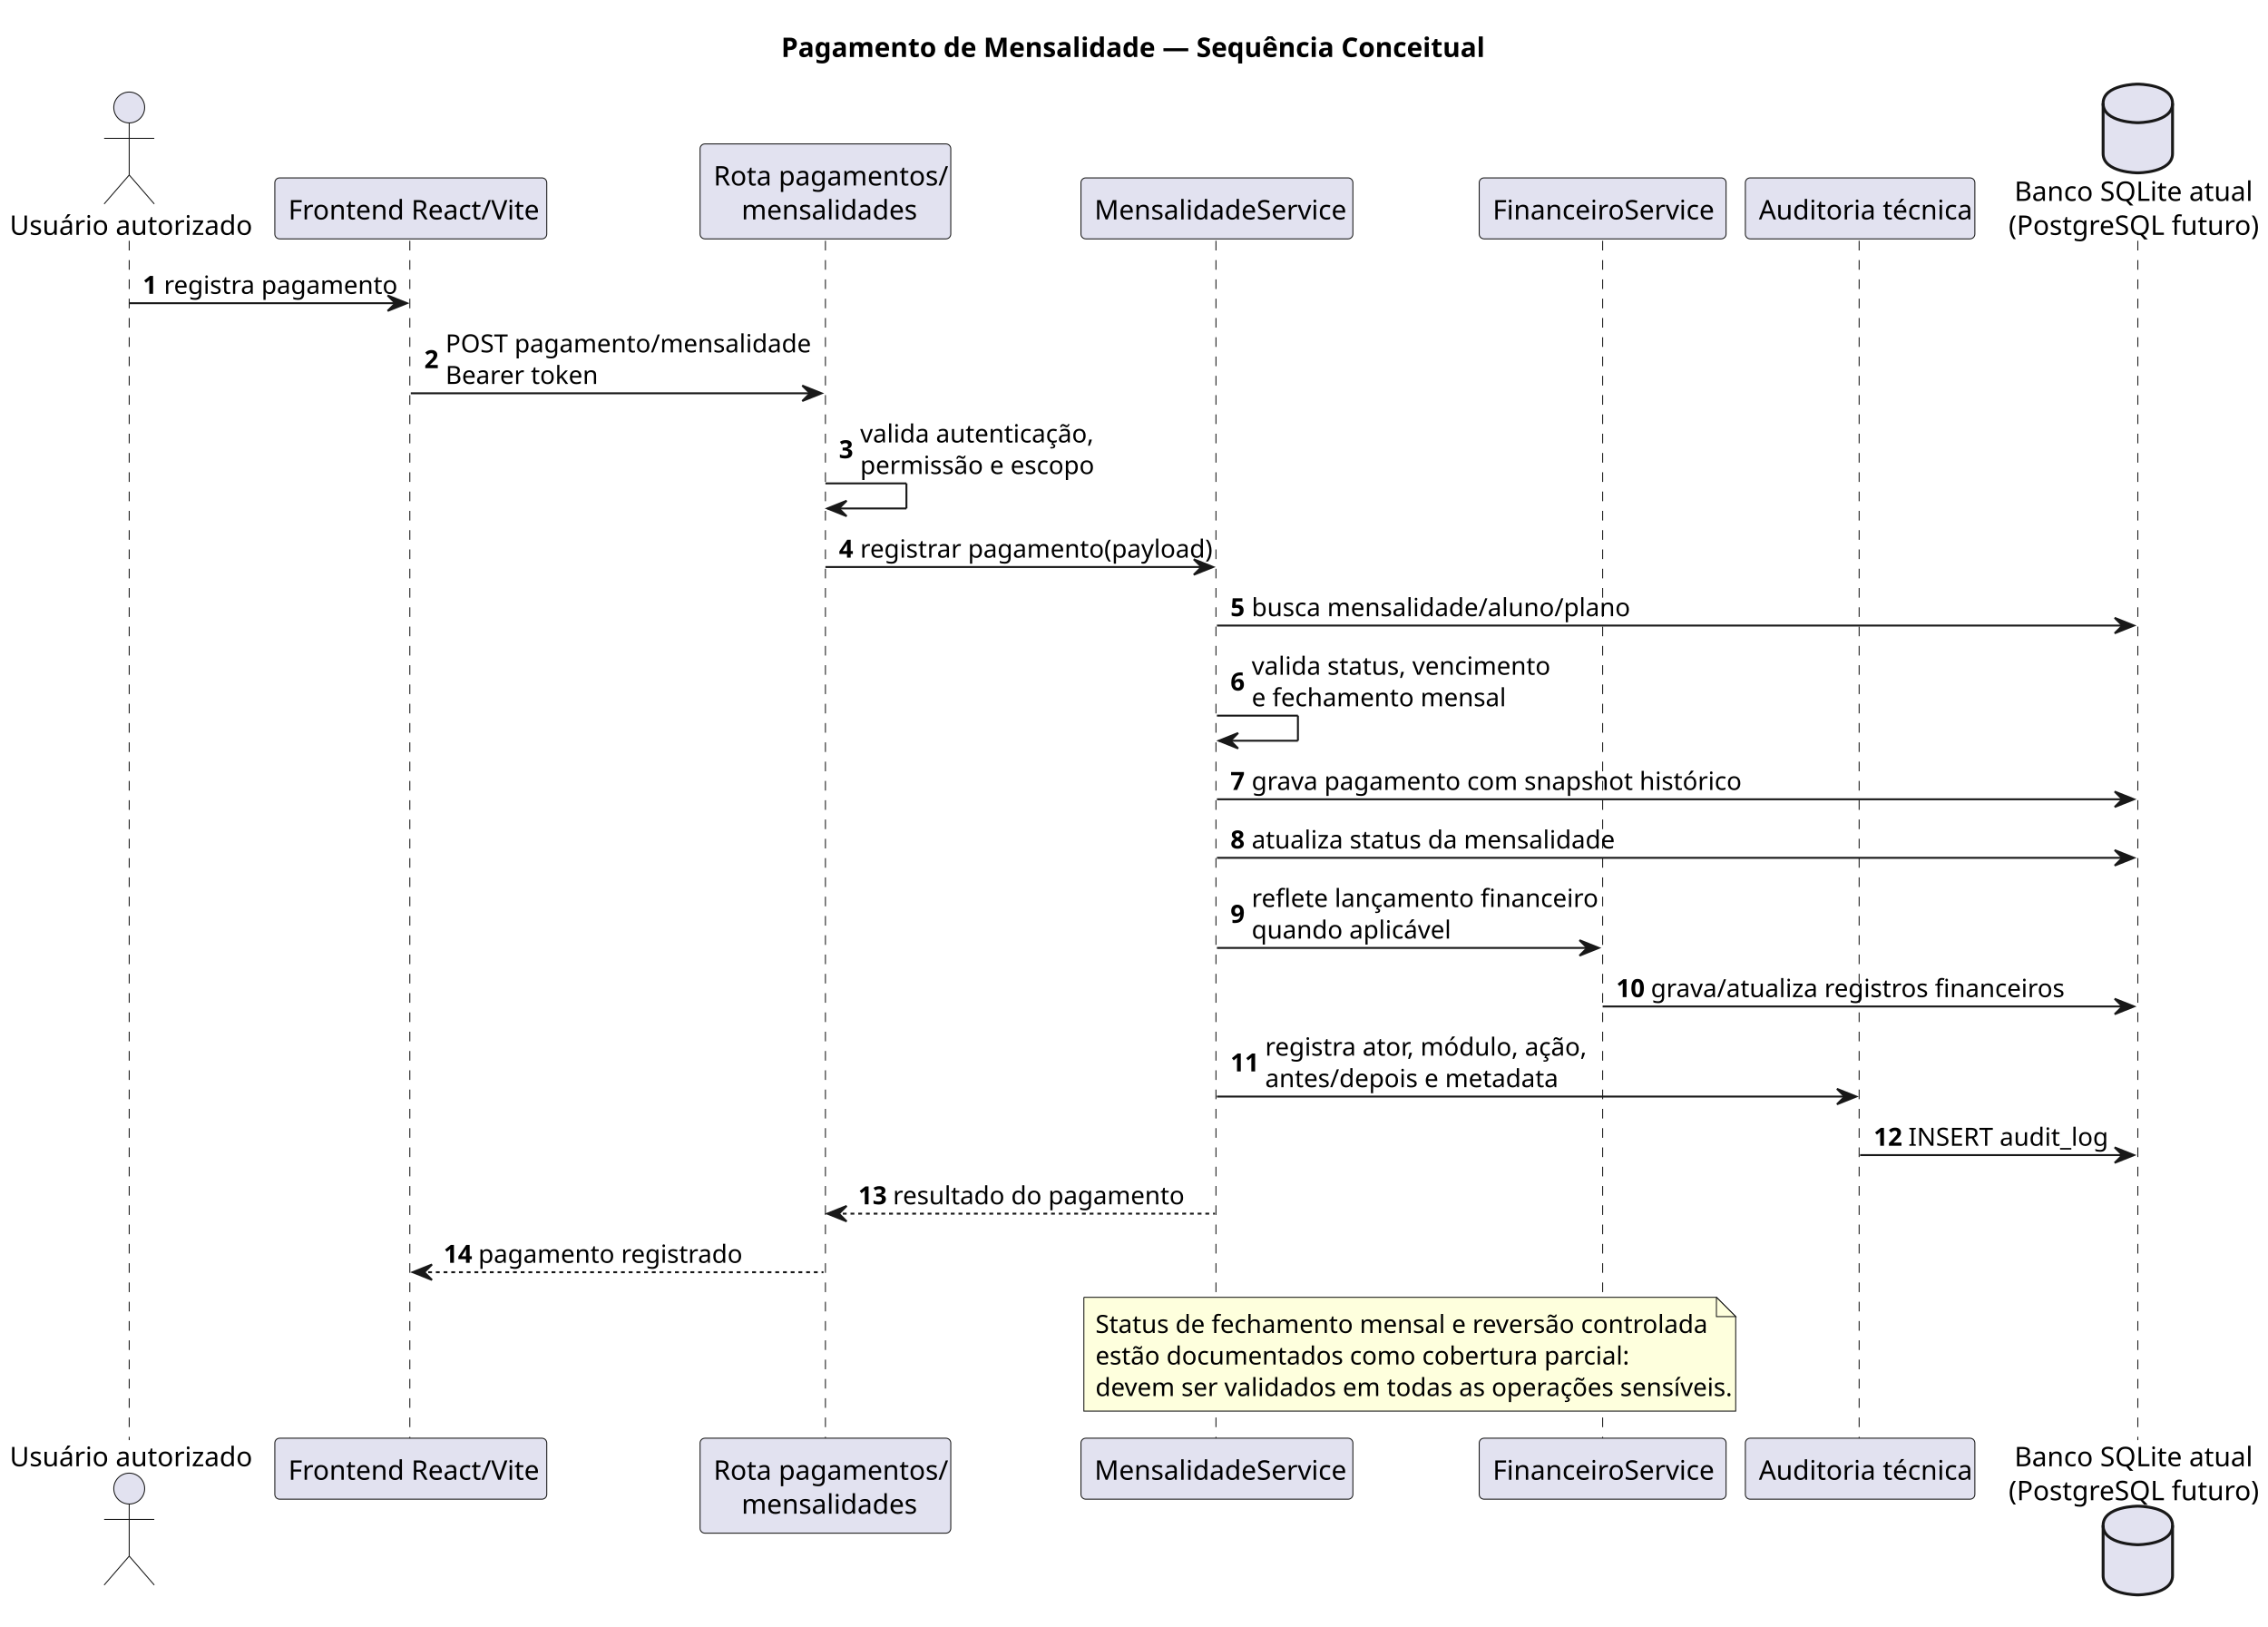
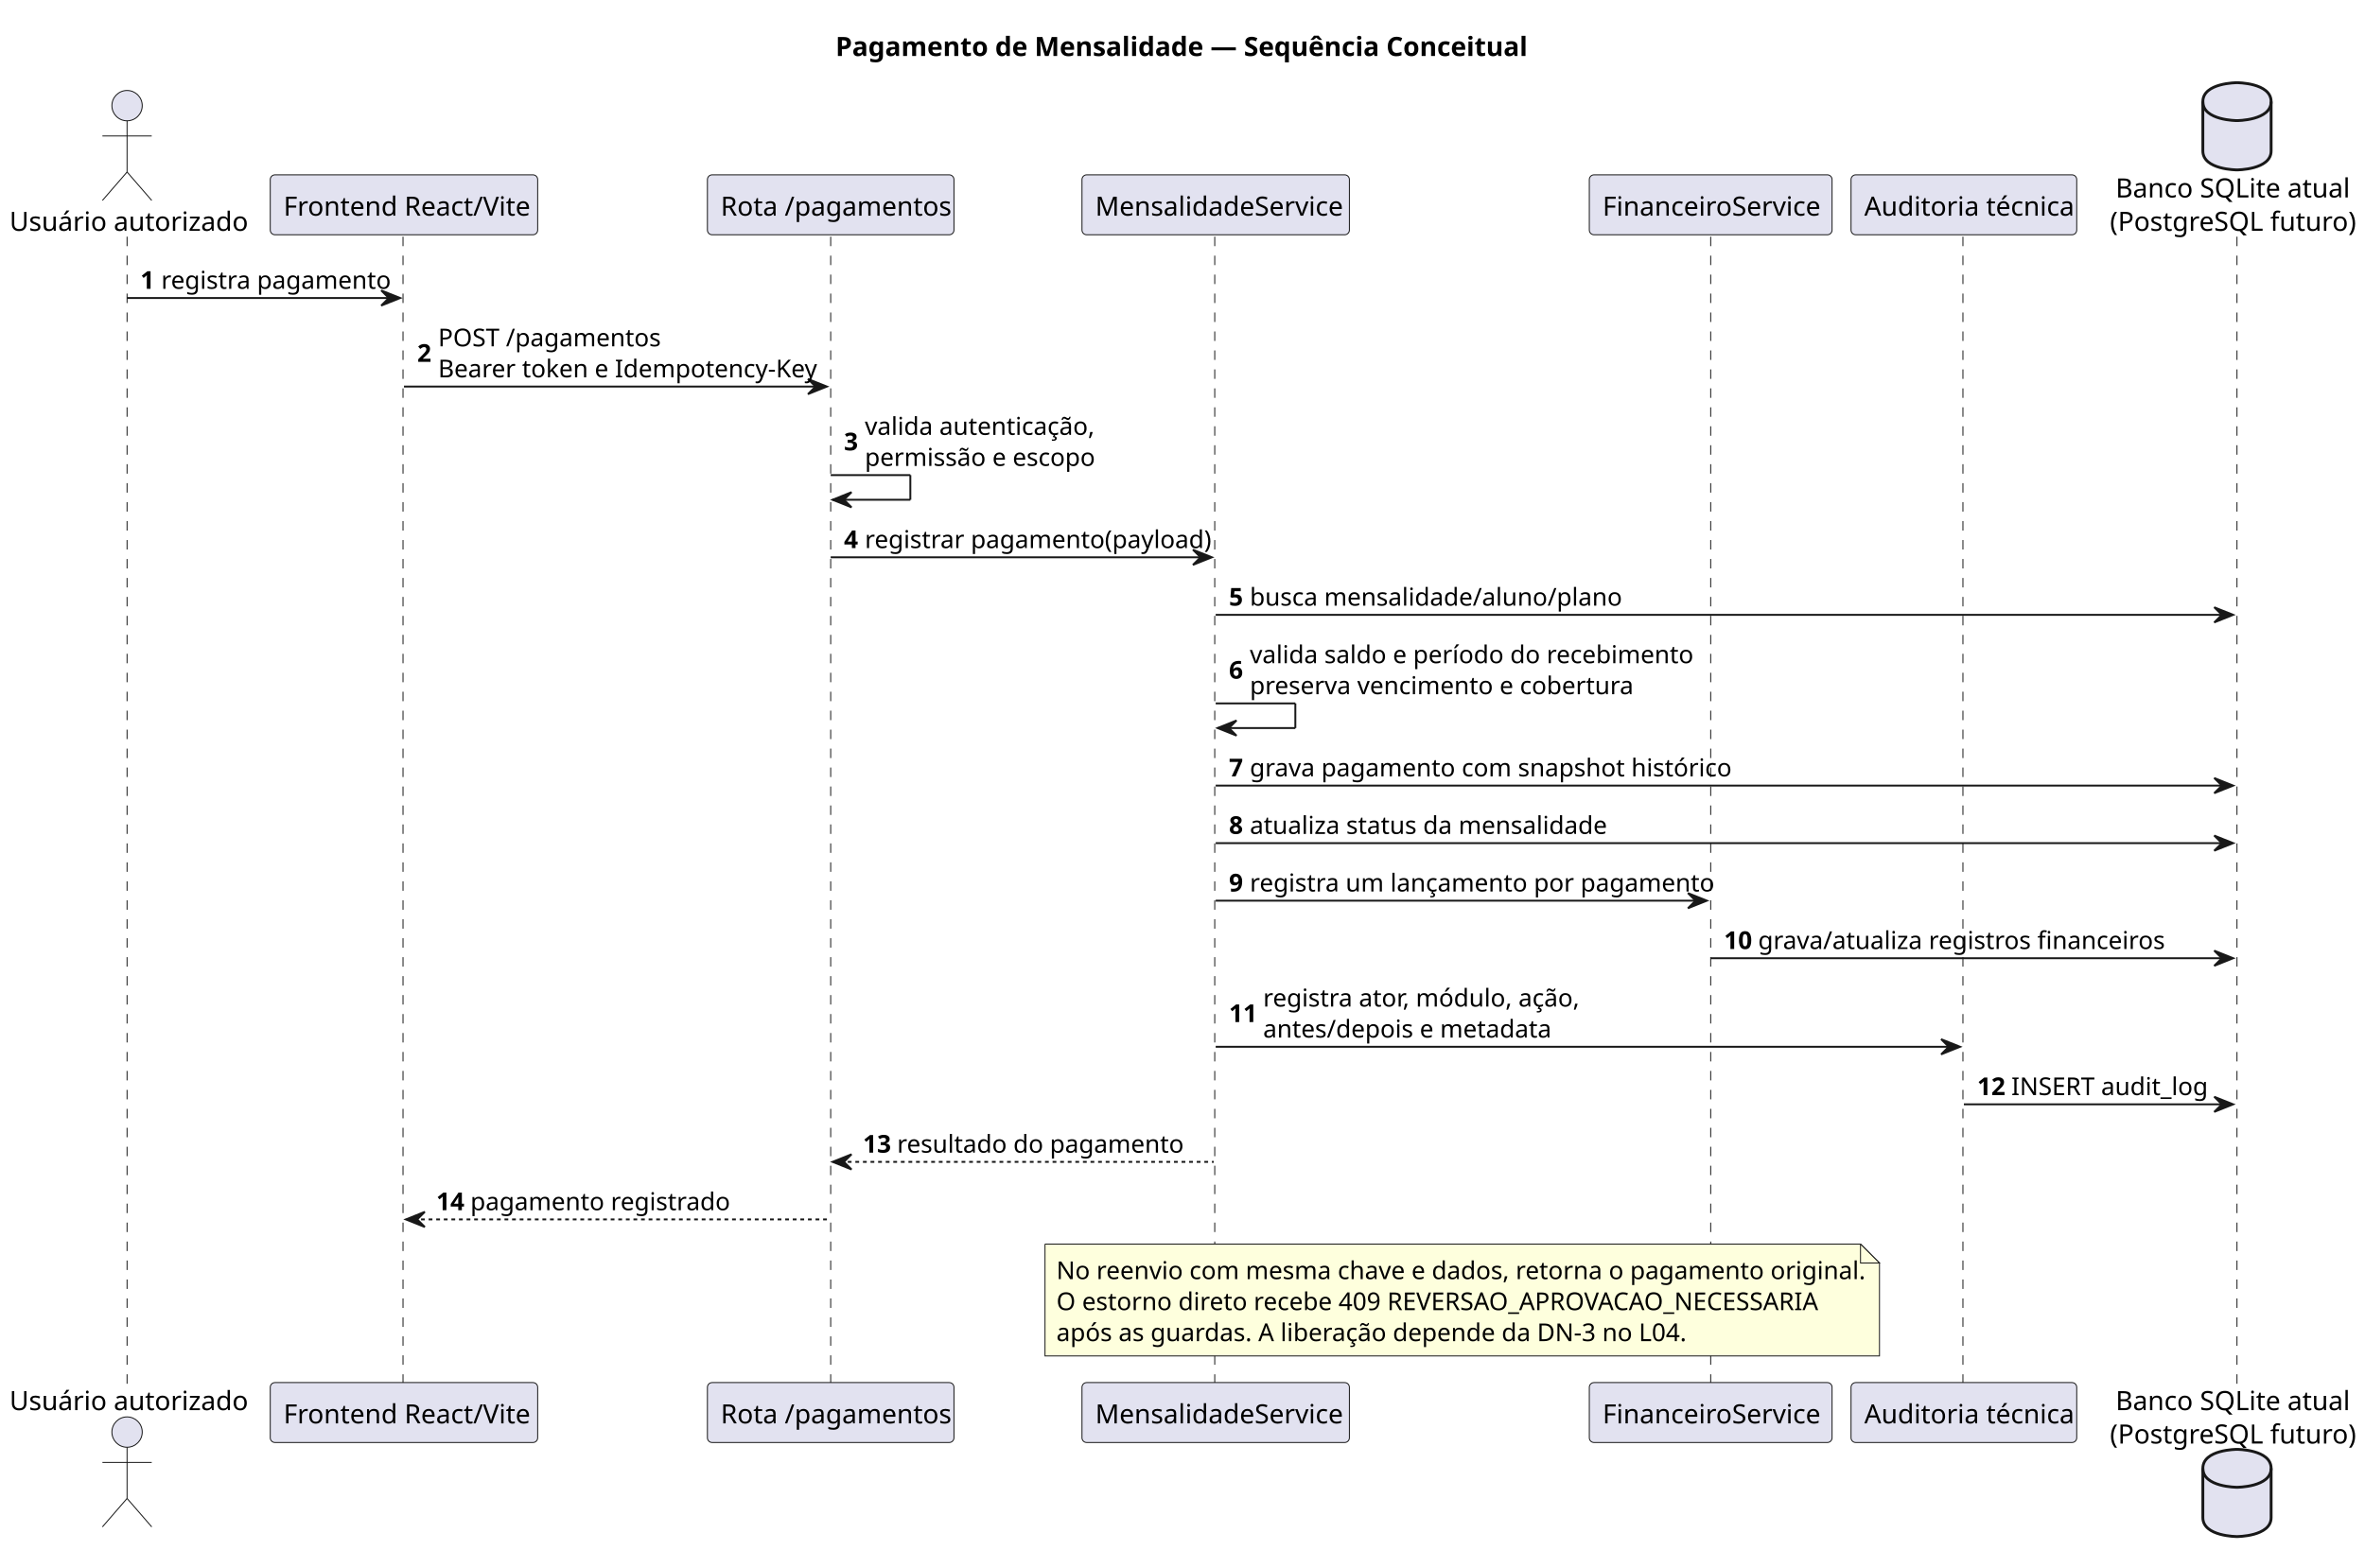
- <svg xmlns="http://www.w3.org/2000/svg" contentStyleType="text/css" height="843px" preserveAspectRatio="none" style="width:1176px;height:843px;background:#FFFFFF;" version="1.1" viewBox="0 0 1176 843" width="1176px" zoomAndPan="magnify">
+ <svg xmlns="http://www.w3.org/2000/svg" contentStyleType="text/css" height="827px" preserveAspectRatio="none" style="width:1247px;height:827px;background:#FFFFFF;" version="1.1" viewBox="0 0 1247 827" width="1247px" zoomAndPan="magnify">
  <defs />
  <g>
-     <text fill="#000000" font-family="sans-serif" font-size="14" font-weight="bold" lengthAdjust="spacing" textLength="369.438" x="405.031" y="29.533">Pagamento de Mensalidade — Sequência Conceitual</text>
-     <line style="stroke:#181818;stroke-width:0.5;stroke-dasharray:5.0,5.0;" x1="67" x2="67" y1="124.828" y2="746.562" />
-     <line style="stroke:#181818;stroke-width:0.5;stroke-dasharray:5.0,5.0;" x1="212.5" x2="212.5" y1="124.828" y2="746.562" />
-     <line style="stroke:#181818;stroke-width:0.5;stroke-dasharray:5.0,5.0;" x1="428" x2="428" y1="124.828" y2="746.562" />
-     <line style="stroke:#181818;stroke-width:0.5;stroke-dasharray:5.0,5.0;" x1="630.5" x2="630.5" y1="124.828" y2="746.562" />
-     <line style="stroke:#181818;stroke-width:0.5;stroke-dasharray:5.0,5.0;" x1="831" x2="831" y1="124.828" y2="746.562" />
-     <line style="stroke:#181818;stroke-width:0.5;stroke-dasharray:5.0,5.0;" x1="964" x2="964" y1="124.828" y2="746.562" />
-     <line style="stroke:#181818;stroke-width:0.5;stroke-dasharray:5.0,5.0;" x1="1108.5" x2="1108.5" y1="124.828" y2="746.562" />
+     <text fill="#000000" font-family="sans-serif" font-size="14" font-weight="bold" lengthAdjust="spacing" textLength="369.438" x="440.531" y="29.533">Pagamento de Mensalidade — Sequência Conceitual</text>
+     <line style="stroke:#181818;stroke-width:0.5;stroke-dasharray:5.0,5.0;" x1="67" x2="67" y1="124.828" y2="730.211" />
+     <line style="stroke:#181818;stroke-width:0.5;stroke-dasharray:5.0,5.0;" x1="212.5" x2="212.5" y1="124.828" y2="730.211" />
+     <line style="stroke:#181818;stroke-width:0.5;stroke-dasharray:5.0,5.0;" x1="438" x2="438" y1="124.828" y2="730.211" />
+     <line style="stroke:#181818;stroke-width:0.5;stroke-dasharray:5.0,5.0;" x1="640.5" x2="640.5" y1="124.828" y2="730.211" />
+     <line style="stroke:#181818;stroke-width:0.5;stroke-dasharray:5.0,5.0;" x1="902" x2="902" y1="124.828" y2="730.211" />
+     <line style="stroke:#181818;stroke-width:0.5;stroke-dasharray:5.0,5.0;" x1="1035" x2="1035" y1="124.828" y2="730.211" />
+     <line style="stroke:#181818;stroke-width:0.5;stroke-dasharray:5.0,5.0;" x1="1179.5" x2="1179.5" y1="124.828" y2="730.211" />
    <text fill="#000000" font-family="sans-serif" font-size="14" lengthAdjust="spacing" textLength="118" x="5" y="121.752">Usuário autorizado</text>
    <ellipse cx="67" cy="55.719" fill="#E2E2F0" rx="8" ry="8" style="stroke:#181818;stroke-width:0.5;" />
    <path d="M67,63.719 L67,90.719 M54,71.719 L80,71.719 M67,90.719 L54,105.719 M67,90.719 L80,105.719 " fill="none" style="stroke:#181818;stroke-width:0.5;" />
-     <text fill="#000000" font-family="sans-serif" font-size="14" lengthAdjust="spacing" textLength="118" x="5" y="760.096">Usuário autorizado</text>
-     <ellipse cx="67" cy="771.672" fill="#E2E2F0" rx="8" ry="8" style="stroke:#181818;stroke-width:0.5;" />
-     <path d="M67,779.672 L67,806.672 M54,787.672 L80,787.672 M67,806.672 L54,821.672 M67,806.672 L80,821.672 " fill="none" style="stroke:#181818;stroke-width:0.5;" />
+     <text fill="#000000" font-family="sans-serif" font-size="14" lengthAdjust="spacing" textLength="118" x="5" y="743.744">Usuário autorizado</text>
+     <ellipse cx="67" cy="755.32" fill="#E2E2F0" rx="8" ry="8" style="stroke:#181818;stroke-width:0.5;" />
+     <path d="M67,763.32 L67,790.32 M54,771.32 L80,771.32 M67,790.32 L54,805.32 M67,790.32 L80,805.32 " fill="none" style="stroke:#181818;stroke-width:0.5;" />
    <rect fill="#E2E2F0" height="31.609" rx="2.5" ry="2.5" style="stroke:#181818;stroke-width:0.5;" width="141" x="142.5" y="92.219" />
    <text fill="#000000" font-family="sans-serif" font-size="14" lengthAdjust="spacing" textLength="127" x="149.5" y="113.752">Frontend React/Vite</text>
-     <rect fill="#E2E2F0" height="31.609" rx="2.5" ry="2.5" style="stroke:#181818;stroke-width:0.5;" width="141" x="142.5" y="745.562" />
-     <text fill="#000000" font-family="sans-serif" font-size="14" lengthAdjust="spacing" textLength="127" x="149.5" y="767.096">Frontend React/Vite</text>
-     <rect fill="#E2E2F0" height="49.219" rx="2.5" ry="2.5" style="stroke:#181818;stroke-width:0.5;" width="130" x="363" y="74.609" />
-     <text fill="#000000" font-family="sans-serif" font-size="14" lengthAdjust="spacing" textLength="116" x="370" y="96.143">Rota pagamentos/</text>
-     <text fill="#000000" font-family="sans-serif" font-size="14" lengthAdjust="spacing" textLength="87" x="384.5" y="113.752">mensalidades</text>
-     <rect fill="#E2E2F0" height="49.219" rx="2.5" ry="2.5" style="stroke:#181818;stroke-width:0.5;" width="130" x="363" y="745.562" />
-     <text fill="#000000" font-family="sans-serif" font-size="14" lengthAdjust="spacing" textLength="116" x="370" y="767.096">Rota pagamentos/</text>
-     <text fill="#000000" font-family="sans-serif" font-size="14" lengthAdjust="spacing" textLength="87" x="384.5" y="784.705">mensalidades</text>
-     <rect fill="#E2E2F0" height="31.609" rx="2.5" ry="2.5" style="stroke:#181818;stroke-width:0.5;" width="141" x="560.5" y="92.219" />
-     <text fill="#000000" font-family="sans-serif" font-size="14" lengthAdjust="spacing" textLength="127" x="567.5" y="113.752">MensalidadeService</text>
-     <rect fill="#E2E2F0" height="31.609" rx="2.5" ry="2.5" style="stroke:#181818;stroke-width:0.5;" width="141" x="560.5" y="745.562" />
-     <text fill="#000000" font-family="sans-serif" font-size="14" lengthAdjust="spacing" textLength="127" x="567.5" y="767.096">MensalidadeService</text>
-     <rect fill="#E2E2F0" height="31.609" rx="2.5" ry="2.5" style="stroke:#181818;stroke-width:0.5;" width="128" x="767" y="92.219" />
-     <text fill="#000000" font-family="sans-serif" font-size="14" lengthAdjust="spacing" textLength="114" x="774" y="113.752">FinanceiroService</text>
-     <rect fill="#E2E2F0" height="31.609" rx="2.5" ry="2.5" style="stroke:#181818;stroke-width:0.5;" width="128" x="767" y="745.562" />
-     <text fill="#000000" font-family="sans-serif" font-size="14" lengthAdjust="spacing" textLength="114" x="774" y="767.096">FinanceiroService</text>
-     <rect fill="#E2E2F0" height="31.609" rx="2.5" ry="2.5" style="stroke:#181818;stroke-width:0.5;" width="119" x="905" y="92.219" />
-     <text fill="#000000" font-family="sans-serif" font-size="14" lengthAdjust="spacing" textLength="105" x="912" y="113.752">Auditoria técnica</text>
-     <rect fill="#E2E2F0" height="31.609" rx="2.5" ry="2.5" style="stroke:#181818;stroke-width:0.5;" width="119" x="905" y="745.562" />
-     <text fill="#000000" font-family="sans-serif" font-size="14" lengthAdjust="spacing" textLength="105" x="912" y="767.096">Auditoria técnica</text>
-     <text fill="#000000" font-family="sans-serif" font-size="14" lengthAdjust="spacing" textLength="122" x="1044.5" y="104.143">Banco SQLite atual</text>
-     <text fill="#000000" font-family="sans-serif" font-size="14" lengthAdjust="spacing" textLength="128" x="1041.5" y="121.752">(PostgreSQL futuro)</text>
-     <path d="M1090.5,53.609 C1090.5,43.609 1108.5,43.609 1108.5,43.609 C1108.5,43.609 1126.5,43.609 1126.5,53.609 L1126.5,79.609 C1126.5,89.609 1108.5,89.609 1108.5,89.609 C1108.5,89.609 1090.5,89.609 1090.5,79.609 L1090.5,53.609 " fill="#E2E2F0" style="stroke:#181818;stroke-width:1.5;" />
-     <path d="M1090.5,53.609 C1090.5,63.609 1108.5,63.609 1108.5,63.609 C1108.5,63.609 1126.5,63.609 1126.5,53.609 " fill="none" style="stroke:#181818;stroke-width:1.5;" />
-     <text fill="#000000" font-family="sans-serif" font-size="14" lengthAdjust="spacing" textLength="122" x="1044.5" y="760.096">Banco SQLite atual</text>
-     <text fill="#000000" font-family="sans-serif" font-size="14" lengthAdjust="spacing" textLength="128" x="1041.5" y="777.705">(PostgreSQL futuro)</text>
-     <path d="M1090.5,790.781 C1090.5,780.781 1108.5,780.781 1108.5,780.781 C1108.5,780.781 1126.5,780.781 1126.5,790.781 L1126.5,816.781 C1126.5,826.781 1108.5,826.781 1108.5,826.781 C1108.5,826.781 1090.5,826.781 1090.5,816.781 L1090.5,790.781 " fill="#E2E2F0" style="stroke:#181818;stroke-width:1.5;" />
-     <path d="M1090.5,790.781 C1090.5,800.781 1108.5,800.781 1108.5,800.781 C1108.5,800.781 1126.5,800.781 1126.5,790.781 " fill="none" style="stroke:#181818;stroke-width:1.5;" />
+     <rect fill="#E2E2F0" height="31.609" rx="2.5" ry="2.5" style="stroke:#181818;stroke-width:0.5;" width="141" x="142.5" y="729.211" />
+     <text fill="#000000" font-family="sans-serif" font-size="14" lengthAdjust="spacing" textLength="127" x="149.5" y="750.744">Frontend React/Vite</text>
+     <rect fill="#E2E2F0" height="31.609" rx="2.5" ry="2.5" style="stroke:#181818;stroke-width:0.5;" width="130" x="373" y="92.219" />
+     <text fill="#000000" font-family="sans-serif" font-size="14" lengthAdjust="spacing" textLength="116" x="380" y="113.752">Rota /pagamentos</text>
+     <rect fill="#E2E2F0" height="31.609" rx="2.5" ry="2.5" style="stroke:#181818;stroke-width:0.5;" width="130" x="373" y="729.211" />
+     <text fill="#000000" font-family="sans-serif" font-size="14" lengthAdjust="spacing" textLength="116" x="380" y="750.744">Rota /pagamentos</text>
+     <rect fill="#E2E2F0" height="31.609" rx="2.5" ry="2.5" style="stroke:#181818;stroke-width:0.5;" width="141" x="570.5" y="92.219" />
+     <text fill="#000000" font-family="sans-serif" font-size="14" lengthAdjust="spacing" textLength="127" x="577.5" y="113.752">MensalidadeService</text>
+     <rect fill="#E2E2F0" height="31.609" rx="2.5" ry="2.5" style="stroke:#181818;stroke-width:0.5;" width="141" x="570.5" y="729.211" />
+     <text fill="#000000" font-family="sans-serif" font-size="14" lengthAdjust="spacing" textLength="127" x="577.5" y="750.744">MensalidadeService</text>
+     <rect fill="#E2E2F0" height="31.609" rx="2.5" ry="2.5" style="stroke:#181818;stroke-width:0.5;" width="128" x="838" y="92.219" />
+     <text fill="#000000" font-family="sans-serif" font-size="14" lengthAdjust="spacing" textLength="114" x="845" y="113.752">FinanceiroService</text>
+     <rect fill="#E2E2F0" height="31.609" rx="2.5" ry="2.5" style="stroke:#181818;stroke-width:0.5;" width="128" x="838" y="729.211" />
+     <text fill="#000000" font-family="sans-serif" font-size="14" lengthAdjust="spacing" textLength="114" x="845" y="750.744">FinanceiroService</text>
+     <rect fill="#E2E2F0" height="31.609" rx="2.5" ry="2.5" style="stroke:#181818;stroke-width:0.5;" width="119" x="976" y="92.219" />
+     <text fill="#000000" font-family="sans-serif" font-size="14" lengthAdjust="spacing" textLength="105" x="983" y="113.752">Auditoria técnica</text>
+     <rect fill="#E2E2F0" height="31.609" rx="2.5" ry="2.5" style="stroke:#181818;stroke-width:0.5;" width="119" x="976" y="729.211" />
+     <text fill="#000000" font-family="sans-serif" font-size="14" lengthAdjust="spacing" textLength="105" x="983" y="750.744">Auditoria técnica</text>
+     <text fill="#000000" font-family="sans-serif" font-size="14" lengthAdjust="spacing" textLength="122" x="1115.5" y="104.143">Banco SQLite atual</text>
+     <text fill="#000000" font-family="sans-serif" font-size="14" lengthAdjust="spacing" textLength="128" x="1112.5" y="121.752">(PostgreSQL futuro)</text>
+     <path d="M1161.5,53.609 C1161.5,43.609 1179.5,43.609 1179.5,43.609 C1179.5,43.609 1197.5,43.609 1197.5,53.609 L1197.5,79.609 C1197.5,89.609 1179.5,89.609 1179.5,89.609 C1179.5,89.609 1161.5,89.609 1161.5,79.609 L1161.5,53.609 " fill="#E2E2F0" style="stroke:#181818;stroke-width:1.5;" />
+     <path d="M1161.5,53.609 C1161.5,63.609 1179.5,63.609 1179.5,63.609 C1179.5,63.609 1197.5,63.609 1197.5,53.609 " fill="none" style="stroke:#181818;stroke-width:1.5;" />
+     <text fill="#000000" font-family="sans-serif" font-size="14" lengthAdjust="spacing" textLength="122" x="1115.5" y="743.744">Banco SQLite atual</text>
+     <text fill="#000000" font-family="sans-serif" font-size="14" lengthAdjust="spacing" textLength="128" x="1112.5" y="761.354">(PostgreSQL futuro)</text>
+     <path d="M1161.5,774.43 C1161.5,764.43 1179.5,764.43 1179.5,764.43 C1179.5,764.43 1197.5,764.43 1197.5,774.43 L1197.5,800.43 C1197.5,810.43 1179.5,810.43 1179.5,810.43 C1179.5,810.43 1161.5,810.43 1161.5,800.43 L1161.5,774.43 " fill="#E2E2F0" style="stroke:#181818;stroke-width:1.5;" />
+     <path d="M1161.5,774.43 C1161.5,784.43 1179.5,784.43 1179.5,784.43 C1179.5,784.43 1197.5,784.43 1197.5,774.43 " fill="none" style="stroke:#181818;stroke-width:1.5;" />
    <polygon fill="#181818" points="201,153.18,211,157.18,201,161.18,205,157.18" style="stroke:#181818;stroke-width:1.0;" />
    <line style="stroke:#181818;stroke-width:1.0;" x1="67" x2="207" y1="157.18" y2="157.18" />
    <text fill="#000000" font-family="sans-serif" font-size="13" font-weight="bold" lengthAdjust="spacing" textLength="7" x="74" y="152.323">1</text>
    <text fill="#000000" font-family="sans-serif" font-size="13" lengthAdjust="spacing" textLength="111" x="85" y="152.323">registra pagamento</text>
-     <polygon fill="#181818" points="416,199.883,426,203.883,416,207.883,420,203.883" style="stroke:#181818;stroke-width:1.0;" />
-     <line style="stroke:#181818;stroke-width:1.0;" x1="213" x2="422" y1="203.883" y2="203.883" />
+     <polygon fill="#181818" points="426,199.883,436,203.883,426,207.883,430,203.883" style="stroke:#181818;stroke-width:1.0;" />
+     <line style="stroke:#181818;stroke-width:1.0;" x1="213" x2="432" y1="203.883" y2="203.883" />
    <text fill="#000000" font-family="sans-serif" font-size="13" font-weight="bold" lengthAdjust="spacing" textLength="7" x="220" y="190.851">2</text>
-     <text fill="#000000" font-family="sans-serif" font-size="13" lengthAdjust="spacing" textLength="180" x="231" y="182.675">POST pagamento/mensalidade</text>
-     <text fill="#000000" font-family="sans-serif" font-size="13" lengthAdjust="spacing" textLength="74" x="231" y="199.026">Bearer token</text>
-     <line style="stroke:#181818;stroke-width:1.0;" x1="428" x2="470" y1="250.586" y2="250.586" />
-     <line style="stroke:#181818;stroke-width:1.0;" x1="470" x2="470" y1="250.586" y2="263.586" />
-     <line style="stroke:#181818;stroke-width:1.0;" x1="429" x2="470" y1="263.586" y2="263.586" />
-     <polygon fill="#181818" points="439,259.586,429,263.586,439,267.586,435,263.586" style="stroke:#181818;stroke-width:1.0;" />
-     <text fill="#000000" font-family="sans-serif" font-size="13" font-weight="bold" lengthAdjust="spacing" textLength="7" x="435" y="237.554">3</text>
-     <text fill="#000000" font-family="sans-serif" font-size="13" lengthAdjust="spacing" textLength="114" x="446" y="229.378">valida autenticação,</text>
-     <text fill="#000000" font-family="sans-serif" font-size="13" lengthAdjust="spacing" textLength="117" x="446" y="245.73">permissão e escopo</text>
-     <polygon fill="#181818" points="619,289.938,629,293.938,619,297.938,623,293.938" style="stroke:#181818;stroke-width:1.0;" />
-     <line style="stroke:#181818;stroke-width:1.0;" x1="428" x2="625" y1="293.938" y2="293.938" />
-     <text fill="#000000" font-family="sans-serif" font-size="13" font-weight="bold" lengthAdjust="spacing" textLength="7" x="435" y="289.081">4</text>
-     <text fill="#000000" font-family="sans-serif" font-size="13" lengthAdjust="spacing" textLength="168" x="446" y="289.081">registrar pagamento(payload)</text>
-     <polygon fill="#181818" points="1096.5,320.289,1106.5,324.289,1096.5,328.289,1100.5,324.289" style="stroke:#181818;stroke-width:1.0;" />
-     <line style="stroke:#181818;stroke-width:1.0;" x1="631" x2="1102.5" y1="324.289" y2="324.289" />
-     <text fill="#000000" font-family="sans-serif" font-size="13" font-weight="bold" lengthAdjust="spacing" textLength="7" x="638" y="319.433">5</text>
-     <text fill="#000000" font-family="sans-serif" font-size="13" lengthAdjust="spacing" textLength="182" x="649" y="319.433">busca mensalidade/aluno/plano</text>
-     <line style="stroke:#181818;stroke-width:1.0;" x1="631" x2="673" y1="370.992" y2="370.992" />
-     <line style="stroke:#181818;stroke-width:1.0;" x1="673" x2="673" y1="370.992" y2="383.992" />
-     <line style="stroke:#181818;stroke-width:1.0;" x1="632" x2="673" y1="383.992" y2="383.992" />
-     <polygon fill="#181818" points="642,379.992,632,383.992,642,387.992,638,383.992" style="stroke:#181818;stroke-width:1.0;" />
-     <text fill="#000000" font-family="sans-serif" font-size="13" font-weight="bold" lengthAdjust="spacing" textLength="7" x="638" y="357.96">6</text>
-     <text fill="#000000" font-family="sans-serif" font-size="13" lengthAdjust="spacing" textLength="145" x="649" y="349.784">valida status, vencimento</text>
-     <text fill="#000000" font-family="sans-serif" font-size="13" lengthAdjust="spacing" textLength="124" x="649" y="366.136">e fechamento mensal</text>
-     <polygon fill="#181818" points="1096.5,410.344,1106.5,414.344,1096.5,418.344,1100.5,414.344" style="stroke:#181818;stroke-width:1.0;" />
-     <line style="stroke:#181818;stroke-width:1.0;" x1="631" x2="1102.5" y1="414.344" y2="414.344" />
-     <text fill="#000000" font-family="sans-serif" font-size="13" font-weight="bold" lengthAdjust="spacing" textLength="7" x="638" y="409.487">7</text>
-     <text fill="#000000" font-family="sans-serif" font-size="13" lengthAdjust="spacing" textLength="237" x="649" y="409.487">grava pagamento com snapshot histórico</text>
-     <polygon fill="#181818" points="1096.5,440.695,1106.5,444.695,1096.5,448.695,1100.5,444.695" style="stroke:#181818;stroke-width:1.0;" />
-     <line style="stroke:#181818;stroke-width:1.0;" x1="631" x2="1102.5" y1="444.695" y2="444.695" />
-     <text fill="#000000" font-family="sans-serif" font-size="13" font-weight="bold" lengthAdjust="spacing" textLength="7" x="638" y="439.839">8</text>
-     <text fill="#000000" font-family="sans-serif" font-size="13" lengthAdjust="spacing" textLength="180" x="649" y="439.839">atualiza status da mensalidade</text>
-     <polygon fill="#181818" points="819,487.398,829,491.398,819,495.398,823,491.398" style="stroke:#181818;stroke-width:1.0;" />
-     <line style="stroke:#181818;stroke-width:1.0;" x1="631" x2="825" y1="491.398" y2="491.398" />
-     <text fill="#000000" font-family="sans-serif" font-size="13" font-weight="bold" lengthAdjust="spacing" textLength="7" x="638" y="478.366">9</text>
-     <text fill="#000000" font-family="sans-serif" font-size="13" lengthAdjust="spacing" textLength="165" x="649" y="470.19">reflete lançamento financeiro</text>
-     <text fill="#000000" font-family="sans-serif" font-size="13" lengthAdjust="spacing" textLength="95" x="649" y="486.542">quando aplicável</text>
-     <polygon fill="#181818" points="1096.5,517.75,1106.5,521.75,1096.5,525.75,1100.5,521.75" style="stroke:#181818;stroke-width:1.0;" />
-     <line style="stroke:#181818;stroke-width:1.0;" x1="831" x2="1102.5" y1="521.75" y2="521.75" />
-     <text fill="#000000" font-family="sans-serif" font-size="13" font-weight="bold" lengthAdjust="spacing" textLength="14" x="838" y="516.894">10</text>
-     <text fill="#000000" font-family="sans-serif" font-size="13" lengthAdjust="spacing" textLength="199" x="856" y="516.894">grava/atualiza registros financeiros</text>
-     <polygon fill="#181818" points="952.5,564.453,962.5,568.453,952.5,572.453,956.5,568.453" style="stroke:#181818;stroke-width:1.0;" />
-     <line style="stroke:#181818;stroke-width:1.0;" x1="631" x2="958.5" y1="568.453" y2="568.453" />
-     <text fill="#000000" font-family="sans-serif" font-size="13" font-weight="bold" lengthAdjust="spacing" textLength="14" x="638" y="555.421">11</text>
-     <text fill="#000000" font-family="sans-serif" font-size="13" lengthAdjust="spacing" textLength="159" x="656" y="547.245">registra ator, módulo, ação,</text>
-     <text fill="#000000" font-family="sans-serif" font-size="13" lengthAdjust="spacing" textLength="143" x="656" y="563.597">antes/depois e metadata</text>
-     <polygon fill="#181818" points="1096.5,594.805,1106.5,598.805,1096.5,602.805,1100.5,598.805" style="stroke:#181818;stroke-width:1.0;" />
-     <line style="stroke:#181818;stroke-width:1.0;" x1="964.5" x2="1102.5" y1="598.805" y2="598.805" />
-     <text fill="#000000" font-family="sans-serif" font-size="13" font-weight="bold" lengthAdjust="spacing" textLength="14" x="971.5" y="593.948">12</text>
-     <text fill="#000000" font-family="sans-serif" font-size="13" lengthAdjust="spacing" textLength="102" x="989.5" y="593.948">INSERT audit_log</text>
-     <polygon fill="#181818" points="439,625.156,429,629.156,439,633.156,435,629.156" style="stroke:#181818;stroke-width:1.0;" />
-     <line style="stroke:#181818;stroke-width:1.0;stroke-dasharray:2.0,2.0;" x1="433" x2="630" y1="629.156" y2="629.156" />
-     <text fill="#000000" font-family="sans-serif" font-size="13" font-weight="bold" lengthAdjust="spacing" textLength="14" x="445" y="624.3">13</text>
-     <text fill="#000000" font-family="sans-serif" font-size="13" lengthAdjust="spacing" textLength="139" x="463" y="624.3">resultado do pagamento</text>
-     <polygon fill="#181818" points="224,655.508,214,659.508,224,663.508,220,659.508" style="stroke:#181818;stroke-width:1.0;" />
-     <line style="stroke:#181818;stroke-width:1.0;stroke-dasharray:2.0,2.0;" x1="218" x2="427" y1="659.508" y2="659.508" />
-     <text fill="#000000" font-family="sans-serif" font-size="13" font-weight="bold" lengthAdjust="spacing" textLength="14" x="230" y="654.651">14</text>
-     <text fill="#000000" font-family="sans-serif" font-size="13" lengthAdjust="spacing" textLength="125" x="248" y="654.651">pagamento registrado</text>
-     <path d="M562,672.508 L562,731.508 L900,731.508 L900,682.508 L890,672.508 L562,672.508 " fill="#FEFFDD" style="stroke:#181818;stroke-width:0.5;" />
-     <path d="M890,672.508 L890,682.508 L900,682.508 L890,672.508 " fill="#FEFFDD" style="stroke:#181818;stroke-width:0.5;" />
-     <text fill="#000000" font-family="sans-serif" font-size="13" lengthAdjust="spacing" textLength="300" x="568" y="691.003">Status de fechamento mensal e reversão controlada</text>
-     <text fill="#000000" font-family="sans-serif" font-size="13" lengthAdjust="spacing" textLength="261" x="568" y="707.355">estão documentados como cobertura parcial:</text>
-     <text fill="#000000" font-family="sans-serif" font-size="13" lengthAdjust="spacing" textLength="317" x="568" y="723.706">devem ser validados em todas as operações sensíveis.</text>
+     <text fill="#000000" font-family="sans-serif" font-size="13" lengthAdjust="spacing" textLength="114" x="231" y="182.675">POST /pagamentos</text>
+     <text fill="#000000" font-family="sans-serif" font-size="13" lengthAdjust="spacing" textLength="190" x="231" y="199.026">Bearer token e Idempotency-Key</text>
+     <line style="stroke:#181818;stroke-width:1.0;" x1="438" x2="480" y1="250.586" y2="250.586" />
+     <line style="stroke:#181818;stroke-width:1.0;" x1="480" x2="480" y1="250.586" y2="263.586" />
+     <line style="stroke:#181818;stroke-width:1.0;" x1="439" x2="480" y1="263.586" y2="263.586" />
+     <polygon fill="#181818" points="449,259.586,439,263.586,449,267.586,445,263.586" style="stroke:#181818;stroke-width:1.0;" />
+     <text fill="#000000" font-family="sans-serif" font-size="13" font-weight="bold" lengthAdjust="spacing" textLength="7" x="445" y="237.554">3</text>
+     <text fill="#000000" font-family="sans-serif" font-size="13" lengthAdjust="spacing" textLength="114" x="456" y="229.378">valida autenticação,</text>
+     <text fill="#000000" font-family="sans-serif" font-size="13" lengthAdjust="spacing" textLength="117" x="456" y="245.73">permissão e escopo</text>
+     <polygon fill="#181818" points="629,289.938,639,293.938,629,297.938,633,293.938" style="stroke:#181818;stroke-width:1.0;" />
+     <line style="stroke:#181818;stroke-width:1.0;" x1="438" x2="635" y1="293.938" y2="293.938" />
+     <text fill="#000000" font-family="sans-serif" font-size="13" font-weight="bold" lengthAdjust="spacing" textLength="7" x="445" y="289.081">4</text>
+     <text fill="#000000" font-family="sans-serif" font-size="13" lengthAdjust="spacing" textLength="168" x="456" y="289.081">registrar pagamento(payload)</text>
+     <polygon fill="#181818" points="1167.5,320.289,1177.5,324.289,1167.5,328.289,1171.5,324.289" style="stroke:#181818;stroke-width:1.0;" />
+     <line style="stroke:#181818;stroke-width:1.0;" x1="641" x2="1173.5" y1="324.289" y2="324.289" />
+     <text fill="#000000" font-family="sans-serif" font-size="13" font-weight="bold" lengthAdjust="spacing" textLength="7" x="648" y="319.433">5</text>
+     <text fill="#000000" font-family="sans-serif" font-size="13" lengthAdjust="spacing" textLength="182" x="659" y="319.433">busca mensalidade/aluno/plano</text>
+     <line style="stroke:#181818;stroke-width:1.0;" x1="641" x2="683" y1="370.992" y2="370.992" />
+     <line style="stroke:#181818;stroke-width:1.0;" x1="683" x2="683" y1="370.992" y2="383.992" />
+     <line style="stroke:#181818;stroke-width:1.0;" x1="642" x2="683" y1="383.992" y2="383.992" />
+     <polygon fill="#181818" points="652,379.992,642,383.992,652,387.992,648,383.992" style="stroke:#181818;stroke-width:1.0;" />
+     <text fill="#000000" font-family="sans-serif" font-size="13" font-weight="bold" lengthAdjust="spacing" textLength="7" x="648" y="357.96">6</text>
+     <text fill="#000000" font-family="sans-serif" font-size="13" lengthAdjust="spacing" textLength="217" x="659" y="349.784">valida saldo e período do recebimento</text>
+     <text fill="#000000" font-family="sans-serif" font-size="13" lengthAdjust="spacing" textLength="186" x="659" y="366.136">preserva vencimento e cobertura</text>
+     <polygon fill="#181818" points="1167.5,410.344,1177.5,414.344,1167.5,418.344,1171.5,414.344" style="stroke:#181818;stroke-width:1.0;" />
+     <line style="stroke:#181818;stroke-width:1.0;" x1="641" x2="1173.5" y1="414.344" y2="414.344" />
+     <text fill="#000000" font-family="sans-serif" font-size="13" font-weight="bold" lengthAdjust="spacing" textLength="7" x="648" y="409.487">7</text>
+     <text fill="#000000" font-family="sans-serif" font-size="13" lengthAdjust="spacing" textLength="237" x="659" y="409.487">grava pagamento com snapshot histórico</text>
+     <polygon fill="#181818" points="1167.5,440.695,1177.5,444.695,1167.5,448.695,1171.5,444.695" style="stroke:#181818;stroke-width:1.0;" />
+     <line style="stroke:#181818;stroke-width:1.0;" x1="641" x2="1173.5" y1="444.695" y2="444.695" />
+     <text fill="#000000" font-family="sans-serif" font-size="13" font-weight="bold" lengthAdjust="spacing" textLength="7" x="648" y="439.839">8</text>
+     <text fill="#000000" font-family="sans-serif" font-size="13" lengthAdjust="spacing" textLength="180" x="659" y="439.839">atualiza status da mensalidade</text>
+     <polygon fill="#181818" points="890,471.047,900,475.047,890,479.047,894,475.047" style="stroke:#181818;stroke-width:1.0;" />
+     <line style="stroke:#181818;stroke-width:1.0;" x1="641" x2="896" y1="475.047" y2="475.047" />
+     <text fill="#000000" font-family="sans-serif" font-size="13" font-weight="bold" lengthAdjust="spacing" textLength="7" x="648" y="470.19">9</text>
+     <text fill="#000000" font-family="sans-serif" font-size="13" lengthAdjust="spacing" textLength="226" x="659" y="470.19">registra um lançamento por pagamento</text>
+     <polygon fill="#181818" points="1167.5,501.398,1177.5,505.398,1167.5,509.398,1171.5,505.398" style="stroke:#181818;stroke-width:1.0;" />
+     <line style="stroke:#181818;stroke-width:1.0;" x1="902" x2="1173.5" y1="505.398" y2="505.398" />
+     <text fill="#000000" font-family="sans-serif" font-size="13" font-weight="bold" lengthAdjust="spacing" textLength="14" x="909" y="500.542">10</text>
+     <text fill="#000000" font-family="sans-serif" font-size="13" lengthAdjust="spacing" textLength="199" x="927" y="500.542">grava/atualiza registros financeiros</text>
+     <polygon fill="#181818" points="1023.5,548.102,1033.5,552.102,1023.5,556.102,1027.5,552.102" style="stroke:#181818;stroke-width:1.0;" />
+     <line style="stroke:#181818;stroke-width:1.0;" x1="641" x2="1029.5" y1="552.102" y2="552.102" />
+     <text fill="#000000" font-family="sans-serif" font-size="13" font-weight="bold" lengthAdjust="spacing" textLength="14" x="648" y="539.069">11</text>
+     <text fill="#000000" font-family="sans-serif" font-size="13" lengthAdjust="spacing" textLength="159" x="666" y="530.894">registra ator, módulo, ação,</text>
+     <text fill="#000000" font-family="sans-serif" font-size="13" lengthAdjust="spacing" textLength="143" x="666" y="547.245">antes/depois e metadata</text>
+     <polygon fill="#181818" points="1167.5,578.453,1177.5,582.453,1167.5,586.453,1171.5,582.453" style="stroke:#181818;stroke-width:1.0;" />
+     <line style="stroke:#181818;stroke-width:1.0;" x1="1035.5" x2="1173.5" y1="582.453" y2="582.453" />
+     <text fill="#000000" font-family="sans-serif" font-size="13" font-weight="bold" lengthAdjust="spacing" textLength="14" x="1042.5" y="577.597">12</text>
+     <text fill="#000000" font-family="sans-serif" font-size="13" lengthAdjust="spacing" textLength="102" x="1060.5" y="577.597">INSERT audit_log</text>
+     <polygon fill="#181818" points="449,608.805,439,612.805,449,616.805,445,612.805" style="stroke:#181818;stroke-width:1.0;" />
+     <line style="stroke:#181818;stroke-width:1.0;stroke-dasharray:2.0,2.0;" x1="443" x2="640" y1="612.805" y2="612.805" />
+     <text fill="#000000" font-family="sans-serif" font-size="13" font-weight="bold" lengthAdjust="spacing" textLength="14" x="455" y="607.948">13</text>
+     <text fill="#000000" font-family="sans-serif" font-size="13" lengthAdjust="spacing" textLength="139" x="473" y="607.948">resultado do pagamento</text>
+     <polygon fill="#181818" points="224,639.156,214,643.156,224,647.156,220,643.156" style="stroke:#181818;stroke-width:1.0;" />
+     <line style="stroke:#181818;stroke-width:1.0;stroke-dasharray:2.0,2.0;" x1="218" x2="437" y1="643.156" y2="643.156" />
+     <text fill="#000000" font-family="sans-serif" font-size="13" font-weight="bold" lengthAdjust="spacing" textLength="14" x="230" y="638.3">14</text>
+     <text fill="#000000" font-family="sans-serif" font-size="13" lengthAdjust="spacing" textLength="125" x="248" y="638.3">pagamento registrado</text>
+     <path d="M551,656.156 L551,715.156 L991,715.156 L991,666.156 L981,656.156 L551,656.156 " fill="#FEFFDD" style="stroke:#181818;stroke-width:0.5;" />
+     <path d="M981,656.156 L981,666.156 L991,666.156 L981,656.156 " fill="#FEFFDD" style="stroke:#181818;stroke-width:0.5;" />
+     <text fill="#000000" font-family="sans-serif" font-size="13" lengthAdjust="spacing" textLength="399" x="557" y="674.651">No reenvio com mesma chave e dados, retorna o pagamento original.</text>
+     <text fill="#000000" font-family="sans-serif" font-size="13" lengthAdjust="spacing" textLength="419" x="557" y="691.003">O estorno direto recebe 409 REVERSAO_APROVACAO_NECESSARIA</text>
+     <text fill="#000000" font-family="sans-serif" font-size="13" lengthAdjust="spacing" textLength="320" x="557" y="707.355">após as guardas. A liberação depende da DN-3 no L04.</text>
  </g>
</svg>
